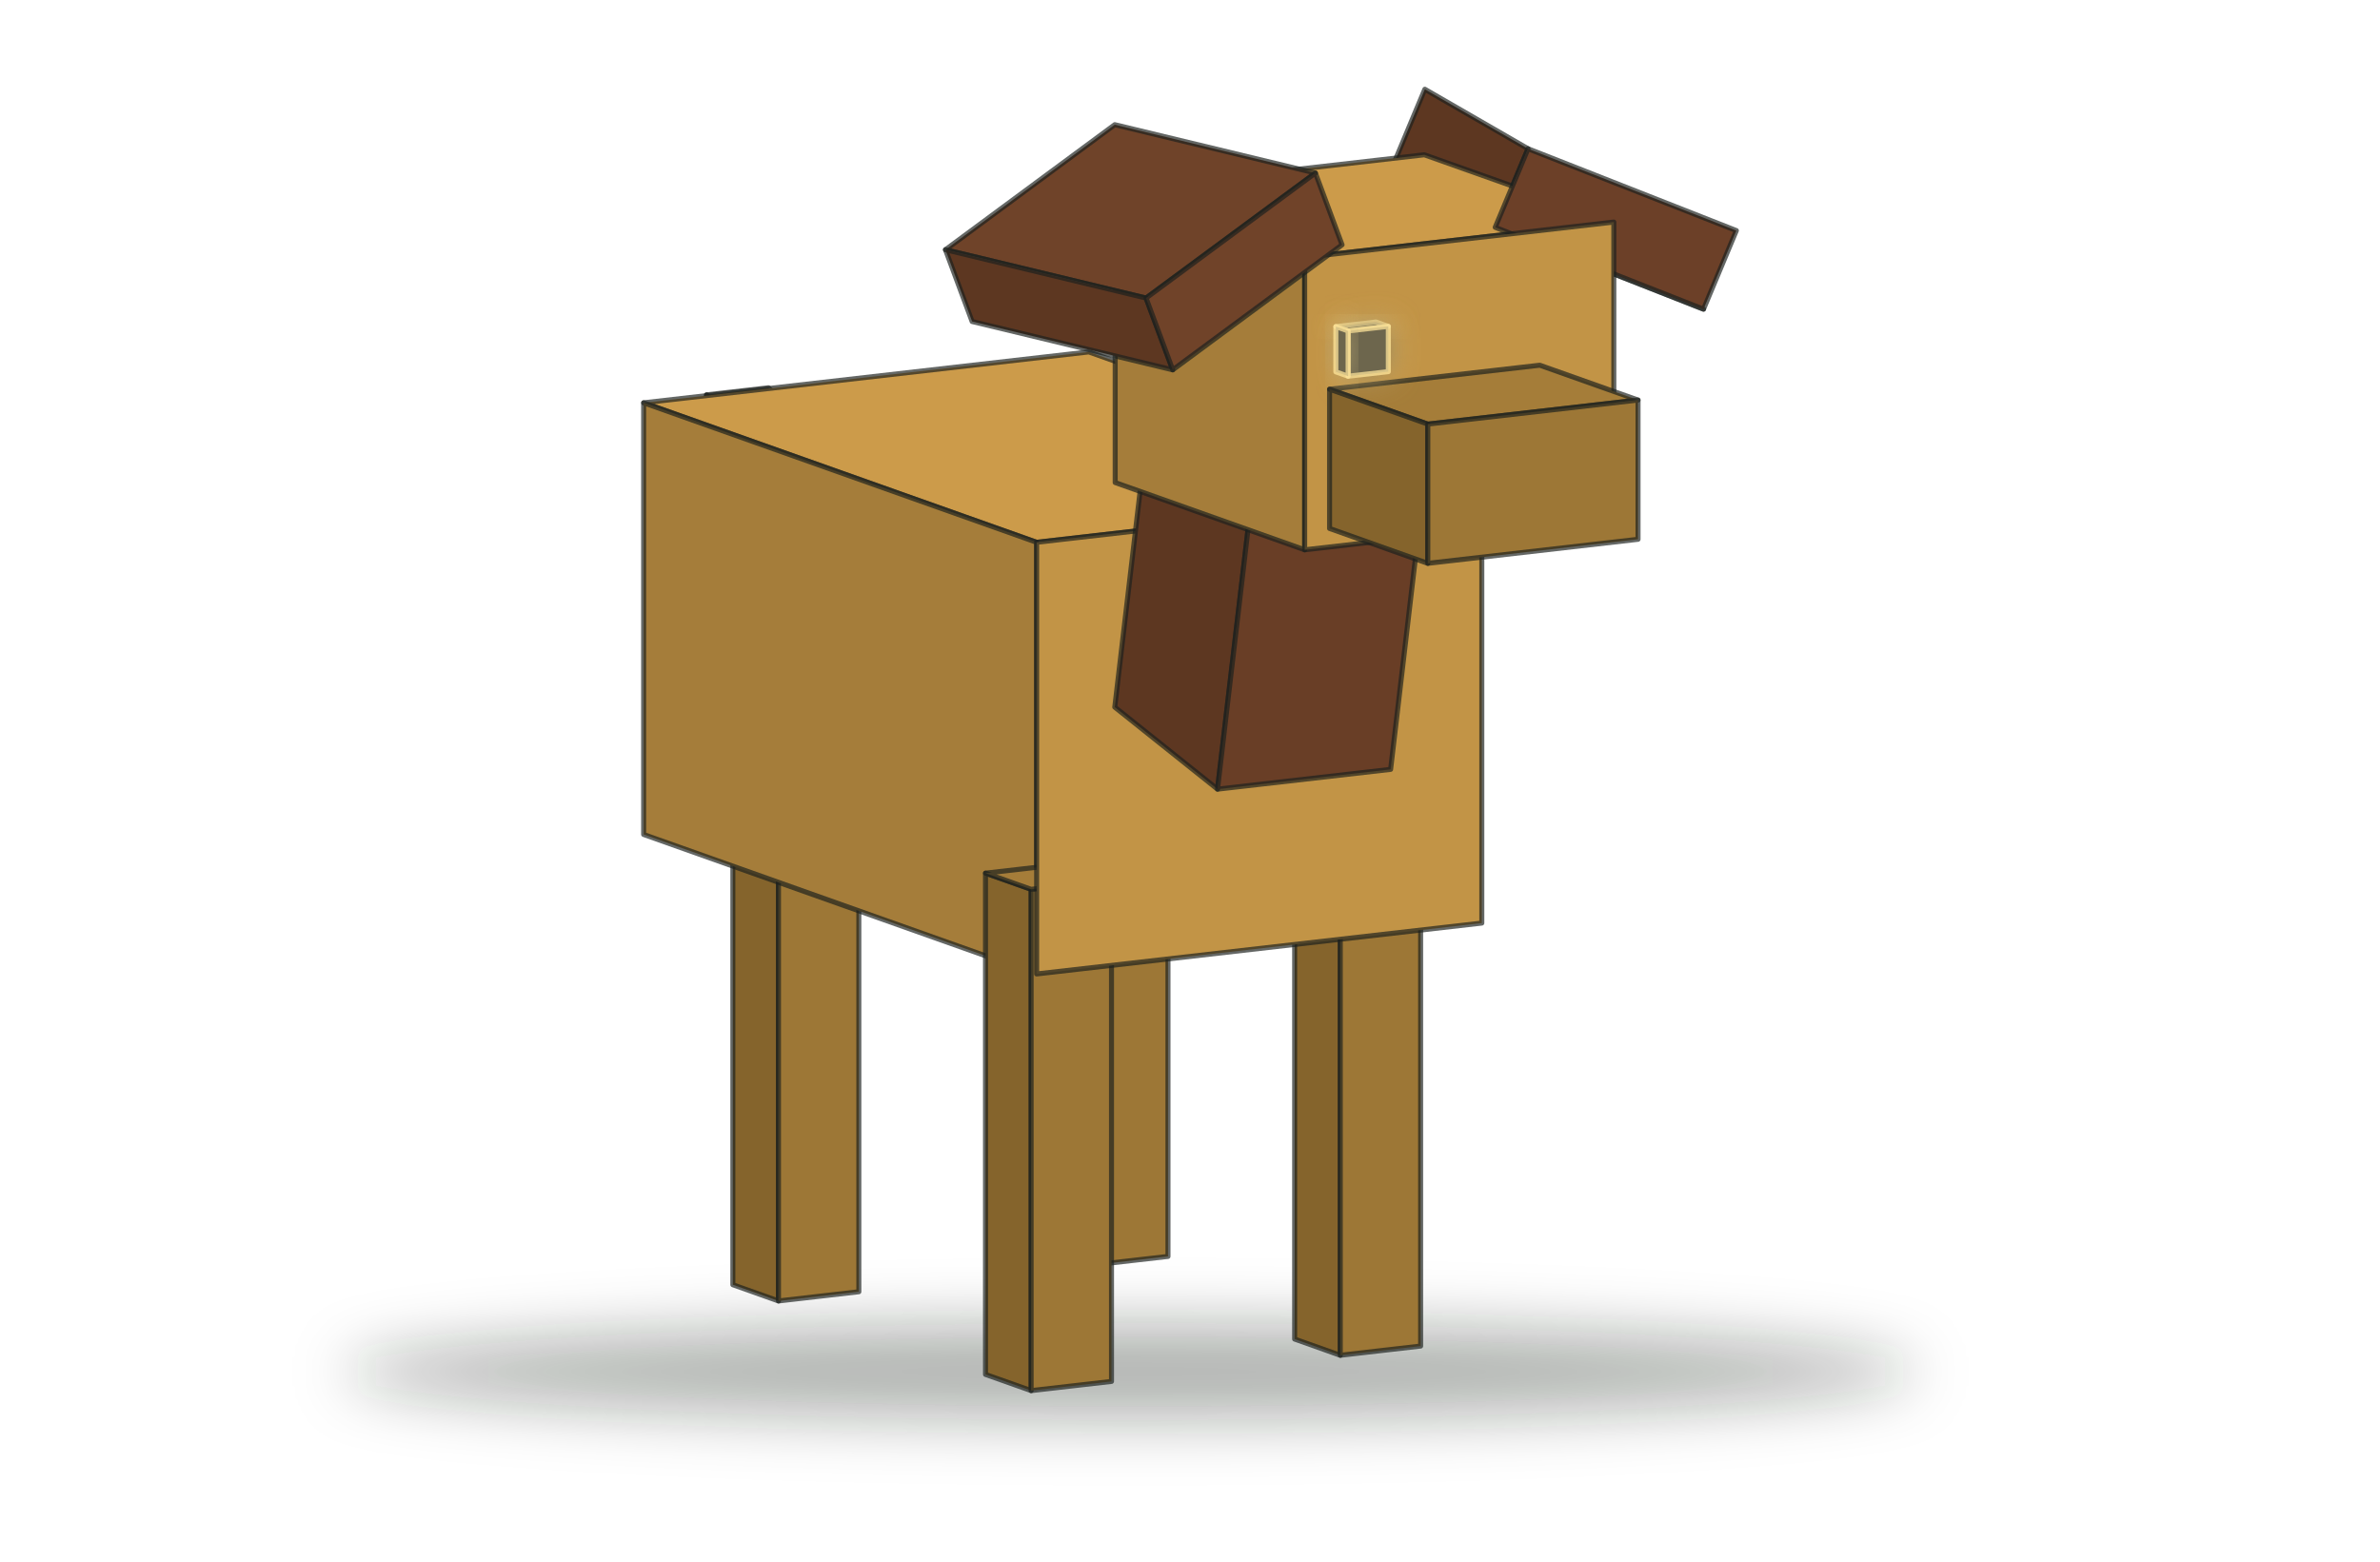
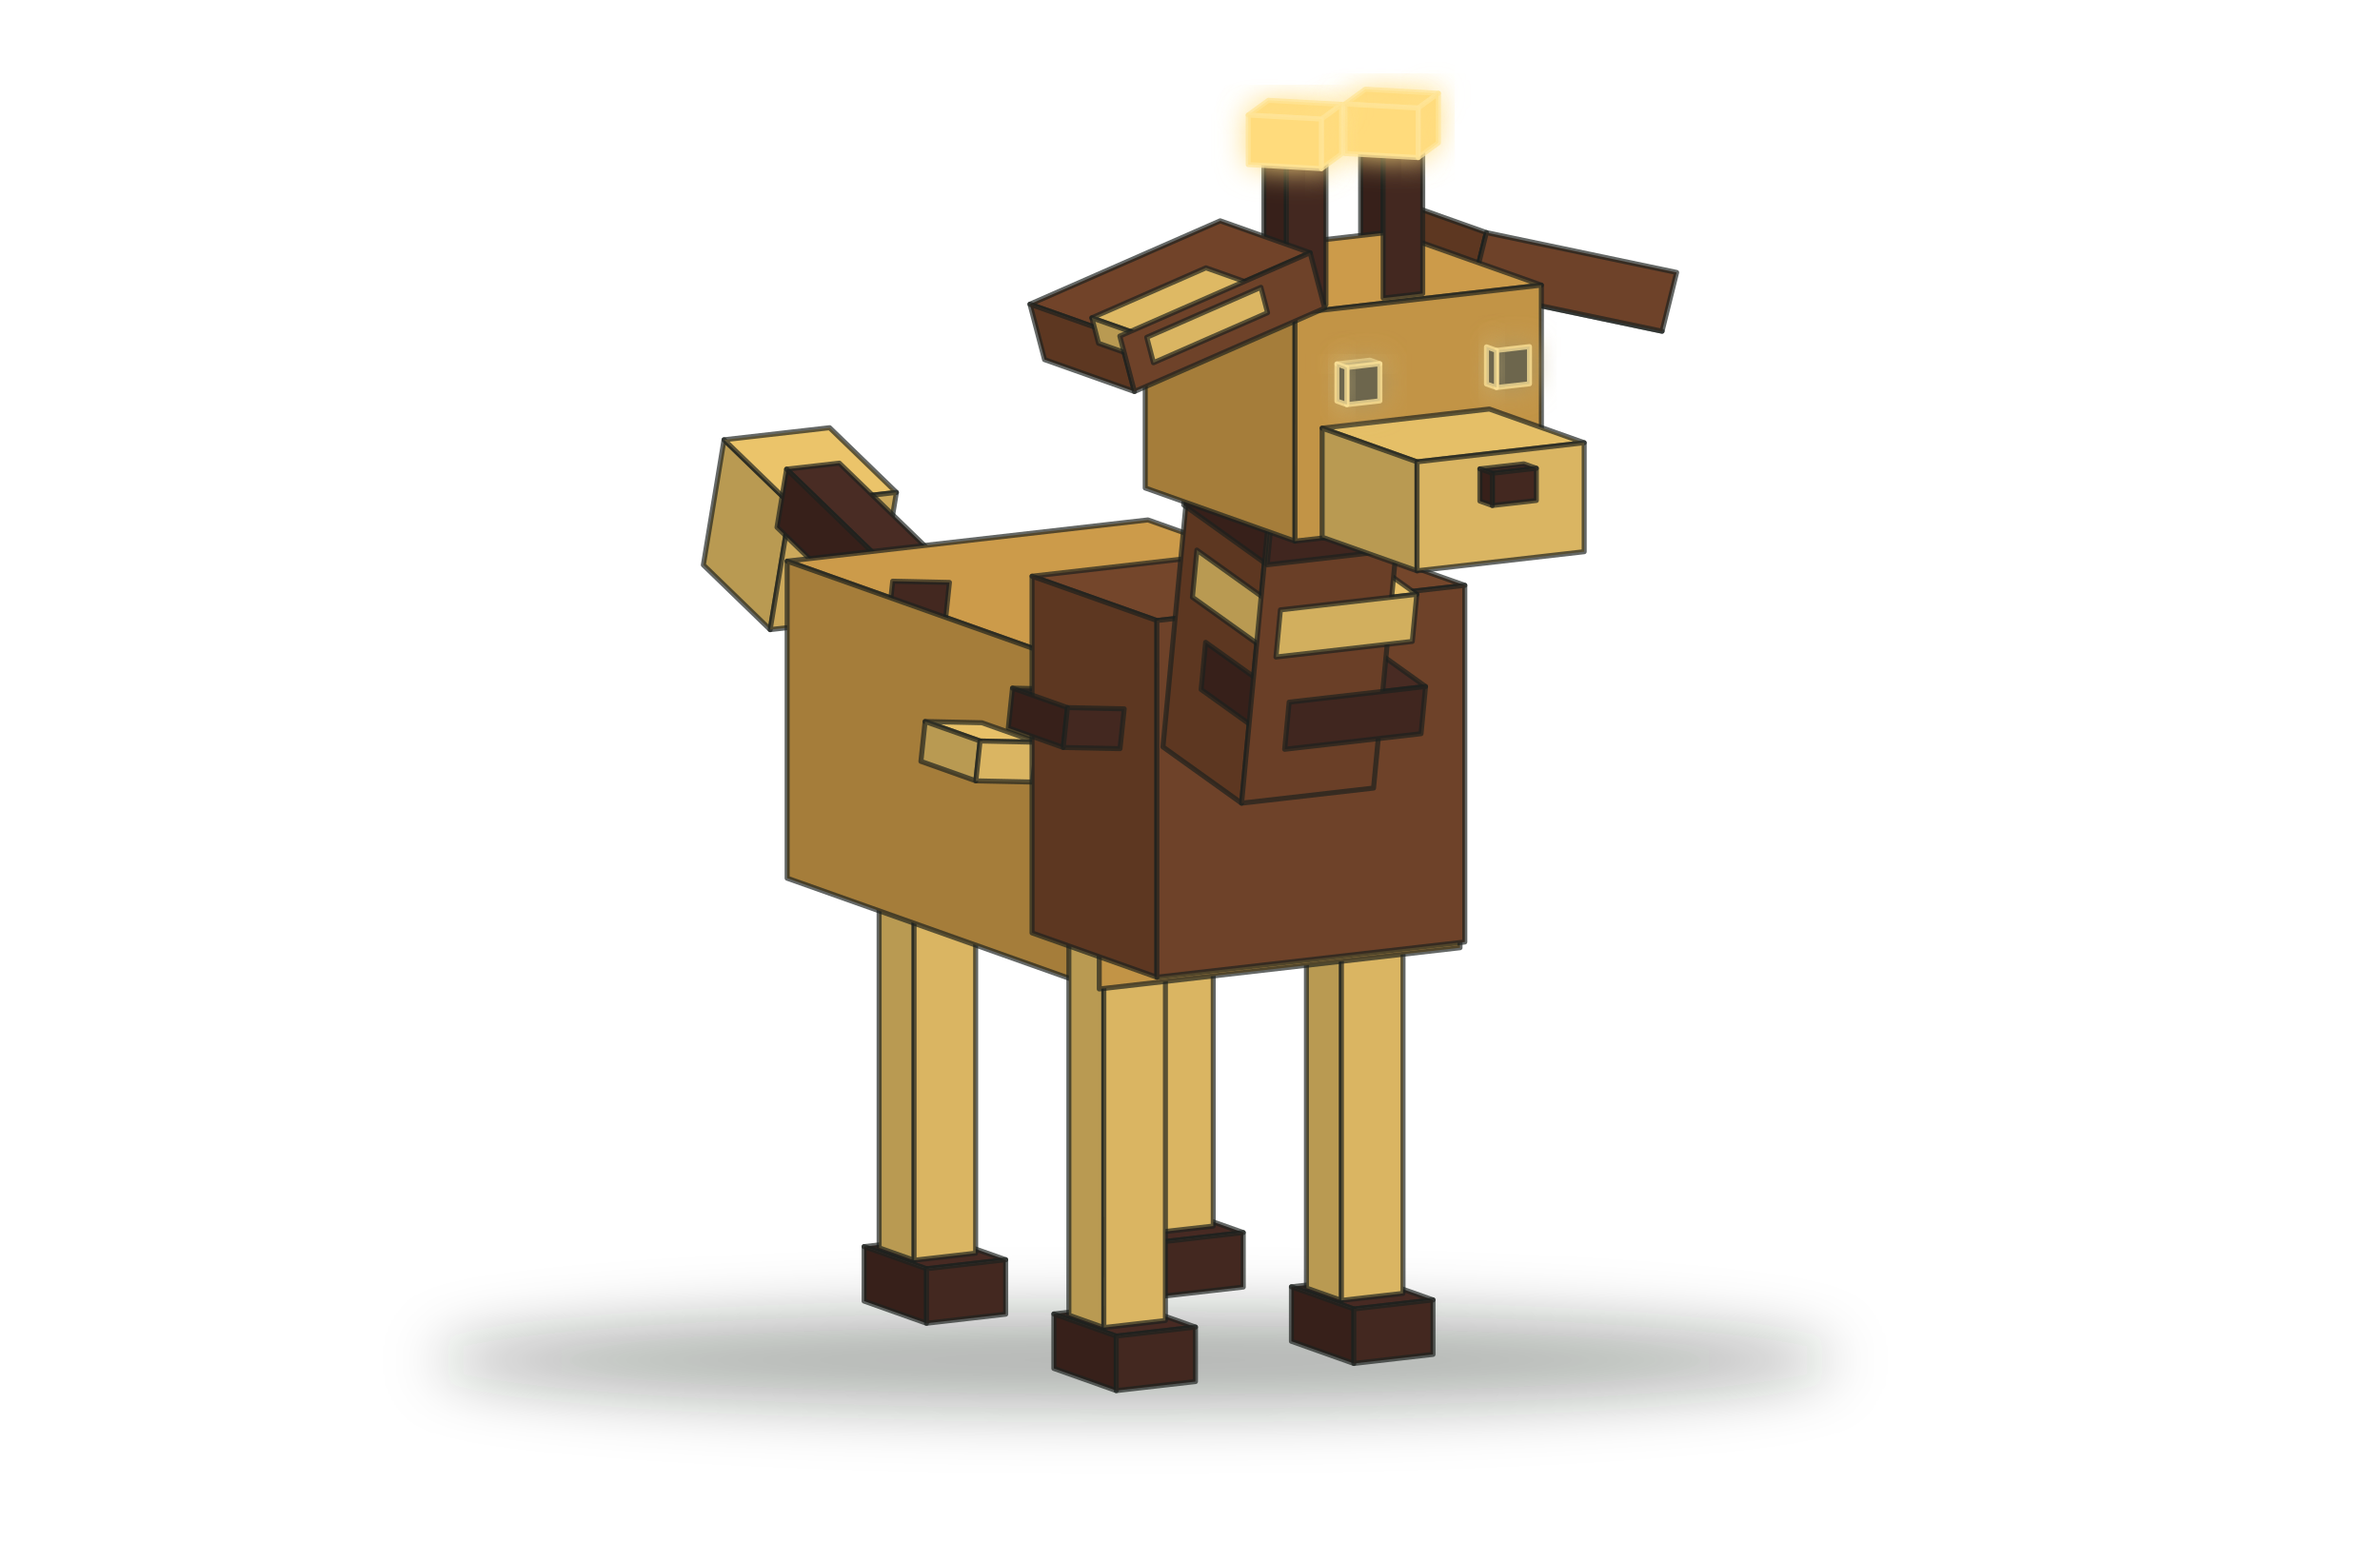
<svg xmlns="http://www.w3.org/2000/svg" width="640" height="420" viewBox="0 0 640 420" role="img" aria-labelledby="portrait-title">
  <defs>
    <filter id="portrait-glow" x="-80%" y="-80%" width="260%" height="260%">
      <feGaussianBlur stdDeviation="4" result="blur" />
      <feMerge>
        <feMergeNode in="blur" />
        <feMergeNode in="SourceGraphic" />
      </feMerge>
    </filter>
    <filter id="portrait-shadow" x="-40%" y="-80%" width="180%" height="260%">
      <feGaussianBlur stdDeviation="8" />
    </filter>
  </defs>
-   <ellipse cx="303.96" cy="368.89" rx="211.57" ry="13" fill="#0c120f" opacity=".32" filter="url(#portrait-shadow)" />
+   <ellipse cx="305.28" cy="365.83" rx="188.44" ry="13" fill="#0c120f" opacity=".32" filter="url(#portrait-shadow)" />
  <g>
-     <polygon points="250.16,144.58 206.63,104.29 190.00,106.19 233.53,146.48" fill="#a9803b" stroke="#1c211e" stroke-opacity=".68" stroke-width="1.35" stroke-linejoin="round" vector-effect="non-scaling-stroke" />
-     <polygon points="230.92,163.55 233.53,146.48 190.00,106.19 187.39,123.26" fill="#85642c" stroke="#1c211e" stroke-opacity=".68" stroke-width="1.35" stroke-linejoin="round" vector-effect="non-scaling-stroke" />
-     <polygon points="292.47,340.38 292.47,205.56 280.20,201.21 280.20,336.03" fill="#85642c" stroke="#1c211e" stroke-opacity=".68" stroke-width="1.35" stroke-linejoin="round" vector-effect="non-scaling-stroke" />
-     <polygon points="314.08,337.91 314.08,203.09 292.47,205.56 292.47,340.38" fill="#9d7736" stroke="#1c211e" stroke-opacity=".68" stroke-width="1.35" stroke-linejoin="round" vector-effect="non-scaling-stroke" />
-     <polygon points="314.08,203.09 301.81,198.73 280.20,201.21 292.47,205.56" fill="#a57d39" stroke="#1c211e" stroke-opacity=".68" stroke-width="1.35" stroke-linejoin="round" vector-effect="non-scaling-stroke" />
-     <polygon points="247.55,161.65 250.16,144.58 233.53,146.48 230.92,163.55" fill="#936f32" stroke="#1c211e" stroke-opacity=".68" stroke-width="1.35" stroke-linejoin="round" vector-effect="non-scaling-stroke" />
-     <polygon points="209.34,349.89 209.34,215.06 197.07,210.71 197.07,345.53" fill="#85642c" stroke="#1c211e" stroke-opacity=".68" stroke-width="1.35" stroke-linejoin="round" vector-effect="non-scaling-stroke" />
-     <polygon points="230.95,347.41 230.95,212.59 209.34,215.06 209.34,349.89" fill="#9d7736" stroke="#1c211e" stroke-opacity=".68" stroke-width="1.35" stroke-linejoin="round" vector-effect="non-scaling-stroke" />
-     <polygon points="230.95,212.59 218.68,208.24 197.07,210.71 209.34,215.06" fill="#a57d39" stroke="#1c211e" stroke-opacity=".68" stroke-width="1.35" stroke-linejoin="round" vector-effect="non-scaling-stroke" />
-     <polygon points="398.47,132.16 292.78,94.65 173.08,108.33 278.76,145.85" fill="#cc9b4a" stroke="#1c211e" stroke-opacity=".68" stroke-width="1.35" stroke-linejoin="round" vector-effect="non-scaling-stroke" />
-     <polygon points="360.41,364.50 360.41,229.67 348.14,225.32 348.14,360.14" fill="#85642c" stroke="#1c211e" stroke-opacity=".68" stroke-width="1.35" stroke-linejoin="round" vector-effect="non-scaling-stroke" />
-     <polygon points="382.02,362.02 382.02,227.20 360.41,229.67 360.41,364.50" fill="#9d7736" stroke="#1c211e" stroke-opacity=".68" stroke-width="1.35" stroke-linejoin="round" vector-effect="non-scaling-stroke" />
-     <polygon points="278.76,261.94 278.76,145.85 173.08,108.33 173.08,224.43" fill="#a57d3a" stroke="#1c211e" stroke-opacity=".68" stroke-width="1.35" stroke-linejoin="round" vector-effect="non-scaling-stroke" />
-     <polygon points="382.02,227.20 369.75,222.85 348.14,225.32 360.41,229.67" fill="#a57d39" stroke="#1c211e" stroke-opacity=".68" stroke-width="1.35" stroke-linejoin="round" vector-effect="non-scaling-stroke" />
-     <polygon points="277.28,374.00 277.28,239.18 265.01,234.83 265.01,369.65" fill="#85642c" stroke="#1c211e" stroke-opacity=".68" stroke-width="1.35" stroke-linejoin="round" vector-effect="non-scaling-stroke" />
-     <polygon points="298.89,371.53 298.89,236.71 277.28,239.18 277.28,374.00" fill="#9d7736" stroke="#1c211e" stroke-opacity=".68" stroke-width="1.35" stroke-linejoin="round" vector-effect="non-scaling-stroke" />
-     <polygon points="298.89,236.71 286.63,232.35 265.01,234.83 277.28,239.18" fill="#a57d39" stroke="#1c211e" stroke-opacity=".68" stroke-width="1.35" stroke-linejoin="round" vector-effect="non-scaling-stroke" />
-     <polygon points="398.47,248.26 398.47,132.16 278.76,145.85 278.76,261.94" fill="#c29446" stroke="#1c211e" stroke-opacity=".68" stroke-width="1.35" stroke-linejoin="round" vector-effect="non-scaling-stroke" />
-     <polygon points="327.40,212.24 342.23,85.93 314.60,63.87 299.77,190.18" fill="#5d3721" stroke="#1c211e" stroke-opacity=".68" stroke-width="1.35" stroke-linejoin="round" vector-effect="non-scaling-stroke" />
-     <polygon points="458.09,83.15 402.07,61.14 374.32,45.14 430.34,67.15" fill="#5d3721" stroke="#1c211e" stroke-opacity=".68" stroke-width="1.35" stroke-linejoin="round" vector-effect="non-scaling-stroke" />
-     <polygon points="373.95,206.92 388.78,80.61 342.23,85.93 327.40,212.24" fill="#693e26" stroke="#1c211e" stroke-opacity=".68" stroke-width="1.35" stroke-linejoin="round" vector-effect="non-scaling-stroke" />
-     <polygon points="388.78,80.61 361.15,58.55 314.60,63.87 342.23,85.93" fill="#77482c" stroke="#1c211e" stroke-opacity=".68" stroke-width="1.35" stroke-linejoin="round" vector-effect="non-scaling-stroke" />
-     <polygon points="402.07,61.14 410.90,40.00 383.15,24.00 374.32,45.14" fill="#5d3721" stroke="#1c211e" stroke-opacity=".68" stroke-width="1.35" stroke-linejoin="round" vector-effect="non-scaling-stroke" />
-     <polygon points="433.97,59.72 383.01,41.63 299.88,51.14 350.84,69.22" fill="#cc9b4a" stroke="#1c211e" stroke-opacity=".68" stroke-width="1.35" stroke-linejoin="round" vector-effect="non-scaling-stroke" />
-     <polygon points="458.09,83.15 466.92,62.01 410.90,40.00 402.07,61.14" fill="#6c4028" stroke="#1c211e" stroke-opacity=".68" stroke-width="1.35" stroke-linejoin="round" vector-effect="non-scaling-stroke" />
-     <polygon points="350.84,147.87 350.84,69.22 299.88,51.14 299.88,129.78" fill="#a57d3a" stroke="#1c211e" stroke-opacity=".68" stroke-width="1.35" stroke-linejoin="round" vector-effect="non-scaling-stroke" />
-     <polygon points="426.53,81.69 423.23,80.52 412.42,81.76 415.72,82.93" fill="#6d664d" stroke="#ffe59a" stroke-opacity=".74" stroke-width="1.35" stroke-linejoin="round" vector-effect="non-scaling-stroke" filter="url(#portrait-glow)" />
-     <polygon points="426.53,93.86 426.53,81.69 415.72,82.93 415.72,95.10" fill="#6d664d" stroke="#ffe59a" stroke-opacity=".74" stroke-width="1.35" stroke-linejoin="round" vector-effect="non-scaling-stroke" filter="url(#portrait-glow)" />
-     <polygon points="415.72,95.10 415.72,82.93 412.42,81.76 412.42,93.93" fill="#6d664d" stroke="#ffe59a" stroke-opacity=".74" stroke-width="1.35" stroke-linejoin="round" vector-effect="non-scaling-stroke" filter="url(#portrait-glow)" />
-     <polygon points="353.72,46.53 299.77,33.53 254.24,67.16 308.18,80.16" fill="#6f4329" stroke="#1c211e" stroke-opacity=".68" stroke-width="1.35" stroke-linejoin="round" vector-effect="non-scaling-stroke" />
-     <polygon points="433.97,138.36 433.97,59.72 350.84,69.22 350.84,147.87" fill="#c29446" stroke="#1c211e" stroke-opacity=".68" stroke-width="1.35" stroke-linejoin="round" vector-effect="non-scaling-stroke" />
-     <polygon points="315.36,99.47 308.18,80.16 254.24,67.16 261.41,86.47" fill="#5d3721" stroke="#1c211e" stroke-opacity=".68" stroke-width="1.35" stroke-linejoin="round" vector-effect="non-scaling-stroke" />
-     <polygon points="440.48,107.59 414.06,98.22 357.53,104.68 383.95,114.06" fill="#a57d39" stroke="#1c211e" stroke-opacity=".68" stroke-width="1.35" stroke-linejoin="round" vector-effect="non-scaling-stroke" />
-     <polygon points="373.33,87.78 370.02,86.60 359.22,87.84 362.52,89.01" fill="#6d664d" stroke="#ffe59a" stroke-opacity=".74" stroke-width="1.35" stroke-linejoin="round" vector-effect="non-scaling-stroke" filter="url(#portrait-glow)" />
-     <polygon points="360.89,65.84 353.72,46.53 308.18,80.16 315.36,99.47" fill="#704329" stroke="#1c211e" stroke-opacity=".68" stroke-width="1.35" stroke-linejoin="round" vector-effect="non-scaling-stroke" />
-     <polygon points="373.33,99.95 373.33,87.78 362.52,89.01 362.52,101.18" fill="#6d664d" stroke="#ffe59a" stroke-opacity=".74" stroke-width="1.35" stroke-linejoin="round" vector-effect="non-scaling-stroke" filter="url(#portrait-glow)" />
-     <polygon points="362.52,101.18 362.52,89.01 359.22,87.84 359.22,100.01" fill="#6d664d" stroke="#ffe59a" stroke-opacity=".74" stroke-width="1.35" stroke-linejoin="round" vector-effect="non-scaling-stroke" filter="url(#portrait-glow)" />
-     <polygon points="383.95,151.51 383.95,114.06 357.53,104.68 357.53,142.13" fill="#85642c" stroke="#1c211e" stroke-opacity=".68" stroke-width="1.35" stroke-linejoin="round" vector-effect="non-scaling-stroke" />
-     <polygon points="440.48,145.04 440.48,107.59 383.95,114.06 383.95,151.51" fill="#9d7736" stroke="#1c211e" stroke-opacity=".68" stroke-width="1.35" stroke-linejoin="round" vector-effect="non-scaling-stroke" />
+     <polygon points="207.10,169.34 212.66,135.67 194.70,118.27 189.14,151.94" fill="#b99a52" stroke="#1c211e" stroke-opacity=".68" stroke-width="1.35" stroke-linejoin="round" vector-effect="non-scaling-stroke" />
+     <polygon points="241.05,132.43 223.09,115.03 194.70,118.27 212.66,135.67" fill="#ebc46a" stroke="#1c211e" stroke-opacity=".68" stroke-width="1.35" stroke-linejoin="round" vector-effect="non-scaling-stroke" />
+     <polygon points="235.49,166.09 241.05,132.43 212.66,135.67 207.10,169.34" fill="#cca95b" stroke="#1c211e" stroke-opacity=".68" stroke-width="1.35" stroke-linejoin="round" vector-effect="non-scaling-stroke" />
+     <polygon points="265.48,163.09 225.71,124.56 211.52,126.18 251.29,164.71" fill="#492c24" stroke="#1c211e" stroke-opacity=".68" stroke-width="1.35" stroke-linejoin="round" vector-effect="non-scaling-stroke" />
+     <polygon points="248.71,180.34 251.29,164.71 211.52,126.18 208.94,141.81" fill="#37201a" stroke="#1c211e" stroke-opacity=".68" stroke-width="1.35" stroke-linejoin="round" vector-effect="non-scaling-stroke" />
+     <polygon points="334.32,331.49 317.53,325.54 296.24,327.97 313.03,333.93" fill="#472a23" stroke="#1c211e" stroke-opacity=".68" stroke-width="1.35" stroke-linejoin="round" vector-effect="non-scaling-stroke" />
+     <polygon points="262.90,178.72 265.48,163.09 251.29,164.71 248.71,180.34" fill="#3e241e" stroke="#1c211e" stroke-opacity=".68" stroke-width="1.35" stroke-linejoin="round" vector-effect="non-scaling-stroke" />
+     <polygon points="313.03,348.58 313.03,333.93 296.24,327.97 296.24,342.63" fill="#37201a" stroke="#1c211e" stroke-opacity=".68" stroke-width="1.35" stroke-linejoin="round" vector-effect="non-scaling-stroke" />
+     <polygon points="309.68,331.63 309.68,225.12 300.28,221.79 300.28,328.30" fill="#b99a52" stroke="#1c211e" stroke-opacity=".68" stroke-width="1.35" stroke-linejoin="round" vector-effect="non-scaling-stroke" />
+     <polygon points="334.32,346.15 334.32,331.49 313.03,333.93 313.03,348.58" fill="#432820" stroke="#1c211e" stroke-opacity=".68" stroke-width="1.35" stroke-linejoin="round" vector-effect="non-scaling-stroke" />
+     <polygon points="326.25,329.74 326.25,223.23 309.68,225.12 309.68,331.63" fill="#dab562" stroke="#1c211e" stroke-opacity=".68" stroke-width="1.35" stroke-linejoin="round" vector-effect="non-scaling-stroke" />
+     <polygon points="326.25,223.23 316.85,219.89 300.28,221.79 309.68,225.12" fill="#e5bf67" stroke="#1c211e" stroke-opacity=".68" stroke-width="1.35" stroke-linejoin="round" vector-effect="non-scaling-stroke" />
+     <polygon points="344.09,161.74 329.32,156.49 314.05,160.31 328.82,165.56" fill="#462a22" stroke="#1c211e" stroke-opacity=".68" stroke-width="1.35" stroke-linejoin="round" vector-effect="non-scaling-stroke" />
+     <polygon points="329.95,176.01 328.82,165.56 314.05,160.31 315.18,170.77" fill="#37201a" stroke="#1c211e" stroke-opacity=".68" stroke-width="1.35" stroke-linejoin="round" vector-effect="non-scaling-stroke" />
+     <polygon points="270.44,338.80 253.65,332.84 232.36,335.27 249.14,341.23" fill="#472a23" stroke="#1c211e" stroke-opacity=".68" stroke-width="1.35" stroke-linejoin="round" vector-effect="non-scaling-stroke" />
+     <polygon points="326.89,157.72 294.66,146.29 223.68,154.40 255.91,165.84" fill="#cc9b4a" stroke="#1c211e" stroke-opacity=".68" stroke-width="1.35" stroke-linejoin="round" vector-effect="non-scaling-stroke" />
+     <polygon points="249.14,355.89 249.14,341.23 232.36,335.27 232.36,349.93" fill="#37201a" stroke="#1c211e" stroke-opacity=".68" stroke-width="1.35" stroke-linejoin="round" vector-effect="non-scaling-stroke" />
+     <polygon points="345.22,172.19 344.09,161.74 328.82,165.56 329.95,176.01" fill="#432820" stroke="#1c211e" stroke-opacity=".68" stroke-width="1.35" stroke-linejoin="round" vector-effect="non-scaling-stroke" />
+     <polygon points="245.80,338.94 245.80,232.43 236.40,229.09 236.40,335.60" fill="#b99a52" stroke="#1c211e" stroke-opacity=".68" stroke-width="1.35" stroke-linejoin="round" vector-effect="non-scaling-stroke" />
+     <polygon points="270.44,353.45 270.44,338.80 249.14,341.23 249.14,355.89" fill="#432820" stroke="#1c211e" stroke-opacity=".68" stroke-width="1.35" stroke-linejoin="round" vector-effect="non-scaling-stroke" />
+     <polygon points="262.36,337.04 262.36,230.53 245.80,232.43 245.80,338.94" fill="#dab562" stroke="#1c211e" stroke-opacity=".68" stroke-width="1.35" stroke-linejoin="round" vector-effect="non-scaling-stroke" />
+     <polygon points="255.91,240.45 255.91,165.84 223.68,154.40 223.68,229.01" fill="#a57d3a" stroke="#1c211e" stroke-opacity=".68" stroke-width="1.35" stroke-linejoin="round" vector-effect="non-scaling-stroke" />
+     <polygon points="262.36,230.53 252.96,227.20 236.40,229.09 245.80,232.43" fill="#e5bf67" stroke="#1c211e" stroke-opacity=".68" stroke-width="1.35" stroke-linejoin="round" vector-effect="non-scaling-stroke" />
+     <polygon points="326.89,232.34 326.89,157.72 255.91,165.84 255.91,240.45" fill="#c29446" stroke="#1c211e" stroke-opacity=".68" stroke-width="1.35" stroke-linejoin="round" vector-effect="non-scaling-stroke" />
+     <polygon points="367.59,152.76 352.82,147.51 337.55,151.33 352.32,156.58" fill="#462a22" stroke="#1c211e" stroke-opacity=".68" stroke-width="1.35" stroke-linejoin="round" vector-effect="non-scaling-stroke" />
+     <polygon points="353.45,167.03 352.32,156.58 337.55,151.33 338.68,161.79" fill="#37201a" stroke="#1c211e" stroke-opacity=".68" stroke-width="1.35" stroke-linejoin="round" vector-effect="non-scaling-stroke" />
+     <polygon points="255.31,156.64 240.54,151.40 225.27,151.07 240.05,156.31" fill="#472b23" stroke="#1c211e" stroke-opacity=".68" stroke-width="1.35" stroke-linejoin="round" vector-effect="non-scaling-stroke" />
+     <polygon points="368.72,163.21 367.59,152.76 352.32,156.58 353.45,167.03" fill="#432820" stroke="#1c211e" stroke-opacity=".68" stroke-width="1.35" stroke-linejoin="round" vector-effect="non-scaling-stroke" />
+     <polygon points="238.91,167.02 240.05,156.31 225.27,151.07 224.14,161.78" fill="#37201a" stroke="#1c211e" stroke-opacity=".68" stroke-width="1.35" stroke-linejoin="round" vector-effect="non-scaling-stroke" />
+     <polygon points="392.61,169.62 308.68,139.83 211.67,150.92 295.60,180.71" fill="#cc9b4a" stroke="#1c211e" stroke-opacity=".68" stroke-width="1.35" stroke-linejoin="round" vector-effect="non-scaling-stroke" />
+     <polygon points="385.35,349.61 368.56,343.65 347.27,346.08 364.05,352.04" fill="#472a23" stroke="#1c211e" stroke-opacity=".68" stroke-width="1.35" stroke-linejoin="round" vector-effect="non-scaling-stroke" />
+     <polygon points="364.05,366.70 364.05,352.04 347.27,346.08 347.27,360.74" fill="#37201a" stroke="#1c211e" stroke-opacity=".68" stroke-width="1.35" stroke-linejoin="round" vector-effect="non-scaling-stroke" />
+     <polygon points="254.18,167.35 255.31,156.64 240.05,156.31 238.91,167.02" fill="#432820" stroke="#1c211e" stroke-opacity=".68" stroke-width="1.35" stroke-linejoin="round" vector-effect="non-scaling-stroke" />
+     <polygon points="360.71,349.74 360.71,243.23 351.31,239.90 351.31,346.41" fill="#b99a52" stroke="#1c211e" stroke-opacity=".68" stroke-width="1.35" stroke-linejoin="round" vector-effect="non-scaling-stroke" />
+     <polygon points="385.35,364.26 385.35,349.61 364.05,352.04 364.05,366.70" fill="#432820" stroke="#1c211e" stroke-opacity=".68" stroke-width="1.35" stroke-linejoin="round" vector-effect="non-scaling-stroke" />
+     <polygon points="377.28,347.85 377.28,241.34 360.71,243.23 360.71,349.74" fill="#dab562" stroke="#1c211e" stroke-opacity=".68" stroke-width="1.35" stroke-linejoin="round" vector-effect="non-scaling-stroke" />
+     <polygon points="295.60,265.98 295.60,180.71 211.67,150.92 211.67,236.19" fill="#a57d3a" stroke="#1c211e" stroke-opacity=".68" stroke-width="1.35" stroke-linejoin="round" vector-effect="non-scaling-stroke" />
+     <polygon points="377.28,241.34 367.88,238.00 351.31,239.90 360.71,243.23" fill="#e5bf67" stroke="#1c211e" stroke-opacity=".68" stroke-width="1.35" stroke-linejoin="round" vector-effect="non-scaling-stroke" />
+     <polygon points="391.09,195.74 376.32,190.50 361.05,194.32 375.82,199.56" fill="#e2bc66" stroke="#1c211e" stroke-opacity=".68" stroke-width="1.35" stroke-linejoin="round" vector-effect="non-scaling-stroke" />
+     <polygon points="376.95,210.01 375.82,199.56 361.05,194.32 362.18,204.77" fill="#b99a52" stroke="#1c211e" stroke-opacity=".68" stroke-width="1.35" stroke-linejoin="round" vector-effect="non-scaling-stroke" />
+     <polygon points="278.81,199.62 264.04,194.38 248.77,194.05 263.55,199.29" fill="#e7c068" stroke="#1c211e" stroke-opacity=".68" stroke-width="1.35" stroke-linejoin="round" vector-effect="non-scaling-stroke" />
+     <polygon points="392.22,206.19 391.09,195.74 375.82,199.56 376.95,210.01" fill="#dab562" stroke="#1c211e" stroke-opacity=".68" stroke-width="1.35" stroke-linejoin="round" vector-effect="non-scaling-stroke" />
+     <polygon points="262.41,210.01 263.55,199.29 248.77,194.05 247.64,204.76" fill="#b99a52" stroke="#1c211e" stroke-opacity=".68" stroke-width="1.35" stroke-linejoin="round" vector-effect="non-scaling-stroke" />
+     <polygon points="321.47,356.91 304.68,350.95 283.39,353.39 300.17,359.34" fill="#472a23" stroke="#1c211e" stroke-opacity=".68" stroke-width="1.35" stroke-linejoin="round" vector-effect="non-scaling-stroke" />
+     <polygon points="300.17,374.00 300.17,359.34 283.39,353.39 283.39,368.04" fill="#37201a" stroke="#1c211e" stroke-opacity=".68" stroke-width="1.35" stroke-linejoin="round" vector-effect="non-scaling-stroke" />
+     <polygon points="277.68,210.33 278.81,199.62 263.55,199.29 262.41,210.01" fill="#dab562" stroke="#1c211e" stroke-opacity=".68" stroke-width="1.35" stroke-linejoin="round" vector-effect="non-scaling-stroke" />
+     <polygon points="296.83,357.05 296.83,250.54 287.43,247.20 287.43,353.71" fill="#b99a52" stroke="#1c211e" stroke-opacity=".68" stroke-width="1.35" stroke-linejoin="round" vector-effect="non-scaling-stroke" />
+     <polygon points="321.47,371.57 321.47,356.91 300.17,359.34 300.17,374.00" fill="#432820" stroke="#1c211e" stroke-opacity=".68" stroke-width="1.35" stroke-linejoin="round" vector-effect="non-scaling-stroke" />
+     <polygon points="313.39,355.15 313.39,248.64 296.83,250.54 296.83,357.05" fill="#dab562" stroke="#1c211e" stroke-opacity=".68" stroke-width="1.35" stroke-linejoin="round" vector-effect="non-scaling-stroke" />
+     <polygon points="313.39,248.64 303.99,245.31 287.43,247.20 296.83,250.54" fill="#e5bf67" stroke="#1c211e" stroke-opacity=".68" stroke-width="1.35" stroke-linejoin="round" vector-effect="non-scaling-stroke" />
+     <polygon points="393.90,157.42 360.33,145.50 277.52,154.97 311.09,166.89" fill="#74462b" stroke="#1c211e" stroke-opacity=".68" stroke-width="1.35" stroke-linejoin="round" vector-effect="non-scaling-stroke" />
+     <polygon points="392.61,254.89 392.61,169.62 295.60,180.71 295.60,265.98" fill="#c29446" stroke="#1c211e" stroke-opacity=".68" stroke-width="1.35" stroke-linejoin="round" vector-effect="non-scaling-stroke" />
+     <polygon points="302.31,190.64 287.54,185.40 272.27,185.07 287.05,190.31" fill="#472b23" stroke="#1c211e" stroke-opacity=".68" stroke-width="1.35" stroke-linejoin="round" vector-effect="non-scaling-stroke" />
+     <polygon points="311.09,262.82 311.09,166.89 277.52,154.97 277.52,250.90" fill="#5d3721" stroke="#1c211e" stroke-opacity=".68" stroke-width="1.35" stroke-linejoin="round" vector-effect="non-scaling-stroke" />
+     <polygon points="285.91,201.03 287.05,190.31 272.27,185.07 271.14,195.78" fill="#37201a" stroke="#1c211e" stroke-opacity=".68" stroke-width="1.35" stroke-linejoin="round" vector-effect="non-scaling-stroke" />
+     <polygon points="393.90,253.35 393.90,157.42 311.09,166.89 311.09,262.82" fill="#6e4229" stroke="#1c211e" stroke-opacity=".68" stroke-width="1.35" stroke-linejoin="round" vector-effect="non-scaling-stroke" />
+     <polygon points="301.18,201.35 302.31,190.64 287.05,190.31 285.91,201.03" fill="#432820" stroke="#1c211e" stroke-opacity=".68" stroke-width="1.35" stroke-linejoin="round" vector-effect="non-scaling-stroke" />
+     <polygon points="383.34,184.64 360.88,168.56 324.20,172.75 346.66,188.84" fill="#482b23" stroke="#1c211e" stroke-opacity=".68" stroke-width="1.35" stroke-linejoin="round" vector-effect="non-scaling-stroke" />
+     <polygon points="380.99,159.83 358.53,143.75 321.85,147.94 344.31,164.02" fill="#e9c269" stroke="#1c211e" stroke-opacity=".68" stroke-width="1.35" stroke-linejoin="round" vector-effect="non-scaling-stroke" />
+     <polygon points="378.64,135.01 356.18,118.93 319.50,123.12 341.96,139.20" fill="#482b23" stroke="#1c211e" stroke-opacity=".68" stroke-width="1.35" stroke-linejoin="round" vector-effect="non-scaling-stroke" />
+     <polygon points="376.29,110.19 353.83,94.11 317.15,98.30 339.61,114.39" fill="#e9c269" stroke="#1c211e" stroke-opacity=".68" stroke-width="1.35" stroke-linejoin="round" vector-effect="non-scaling-stroke" />
+     <polygon points="333.87,216.01 344.69,101.88 323.55,86.74 312.73,200.88" fill="#5d3721" stroke="#1c211e" stroke-opacity=".68" stroke-width="1.35" stroke-linejoin="round" vector-effect="non-scaling-stroke" />
+     <polygon points="345.46,201.52 346.66,188.84 324.20,172.75 323.00,185.44" fill="#37201a" stroke="#1c211e" stroke-opacity=".68" stroke-width="1.35" stroke-linejoin="round" vector-effect="non-scaling-stroke" />
+     <polygon points="343.11,176.70 344.31,164.02 321.85,147.94 320.65,160.62" fill="#b99a52" stroke="#1c211e" stroke-opacity=".68" stroke-width="1.35" stroke-linejoin="round" vector-effect="non-scaling-stroke" />
+     <polygon points="340.76,151.89 341.96,139.20 319.50,123.12 318.30,135.80" fill="#37201a" stroke="#1c211e" stroke-opacity=".68" stroke-width="1.35" stroke-linejoin="round" vector-effect="non-scaling-stroke" />
+     <polygon points="369.36,211.95 380.18,97.82 344.69,101.88 333.87,216.01" fill="#6a3f27" stroke="#1c211e" stroke-opacity=".68" stroke-width="1.35" stroke-linejoin="round" vector-effect="non-scaling-stroke" />
+     <polygon points="338.41,127.07 339.61,114.39 317.15,98.30 315.95,110.99" fill="#b99a52" stroke="#1c211e" stroke-opacity=".68" stroke-width="1.35" stroke-linejoin="round" vector-effect="non-scaling-stroke" />
+     <polygon points="446.94,89.08 395.77,78.36 371.60,69.78 422.76,80.50" fill="#5d3721" stroke="#1c211e" stroke-opacity=".68" stroke-width="1.35" stroke-linejoin="round" vector-effect="non-scaling-stroke" />
+     <polygon points="380.18,97.82 359.04,82.68 323.55,86.74 344.69,101.88" fill="#77472c" stroke="#1c211e" stroke-opacity=".68" stroke-width="1.35" stroke-linejoin="round" vector-effect="non-scaling-stroke" />
+     <polygon points="382.13,197.33 383.34,184.64 346.66,188.84 345.46,201.52" fill="#40261f" stroke="#1c211e" stroke-opacity=".68" stroke-width="1.35" stroke-linejoin="round" vector-effect="non-scaling-stroke" />
+     <polygon points="379.78,172.51 380.99,159.83 344.31,164.02 343.11,176.70" fill="#d2af5e" stroke="#1c211e" stroke-opacity=".68" stroke-width="1.35" stroke-linejoin="round" vector-effect="non-scaling-stroke" />
+     <polygon points="377.43,147.69 378.64,135.01 341.96,139.20 340.76,151.89" fill="#40261f" stroke="#1c211e" stroke-opacity=".68" stroke-width="1.35" stroke-linejoin="round" vector-effect="non-scaling-stroke" />
+     <polygon points="375.08,122.88 376.29,110.19 339.61,114.39 338.41,127.07" fill="#d2af5e" stroke="#1c211e" stroke-opacity=".68" stroke-width="1.35" stroke-linejoin="round" vector-effect="non-scaling-stroke" />
+     <polygon points="443.17,82.35 412.47,75.92 397.70,70.68 428.40,77.11" fill="#b99a52" stroke="#1c211e" stroke-opacity=".68" stroke-width="1.35" stroke-linejoin="round" vector-effect="non-scaling-stroke" />
+     <polygon points="395.77,78.36 399.70,62.55 375.53,53.97 371.60,69.78" fill="#5d3721" stroke="#1c211e" stroke-opacity=".68" stroke-width="1.35" stroke-linejoin="round" vector-effect="non-scaling-stroke" />
+     <polygon points="412.47,75.92 414.27,68.67 399.50,63.43 397.70,70.68" fill="#b99a52" stroke="#1c211e" stroke-opacity=".68" stroke-width="1.35" stroke-linejoin="round" vector-effect="non-scaling-stroke" />
+     <polygon points="443.17,82.35 444.97,75.10 414.27,68.67 412.47,75.92" fill="#dab562" stroke="#1c211e" stroke-opacity=".68" stroke-width="1.35" stroke-linejoin="round" vector-effect="non-scaling-stroke" />
+     <polygon points="446.94,89.08 450.86,73.27 399.70,62.55 395.77,78.36" fill="#6e4229" stroke="#1c211e" stroke-opacity=".68" stroke-width="1.35" stroke-linejoin="round" vector-effect="non-scaling-stroke" />
+     <polygon points="371.94,80.17 371.94,37.54 365.89,35.39 365.89,78.03" fill="#37201a" stroke="#1c211e" stroke-opacity=".68" stroke-width="1.35" stroke-linejoin="round" vector-effect="non-scaling-stroke" />
+     <polygon points="414.49,76.68 374.21,62.38 307.96,69.95 348.24,84.25" fill="#cc9b4a" stroke="#1c211e" stroke-opacity=".68" stroke-width="1.35" stroke-linejoin="round" vector-effect="non-scaling-stroke" />
+     <polygon points="382.58,36.32 376.54,34.17 365.89,35.39 371.94,37.54" fill="#472a23" stroke="#1c211e" stroke-opacity=".68" stroke-width="1.35" stroke-linejoin="round" vector-effect="non-scaling-stroke" />
+     <polygon points="382.58,78.95 382.58,36.32 371.94,37.54 371.94,80.17" fill="#432820" stroke="#1c211e" stroke-opacity=".68" stroke-width="1.35" stroke-linejoin="round" vector-effect="non-scaling-stroke" />
+     <polygon points="386.79,25.09 367.12,24.00 361.69,27.96 381.36,29.06" fill="#ffdb7b" stroke="#ffe59a" stroke-opacity=".74" stroke-width="1.35" stroke-linejoin="round" vector-effect="non-scaling-stroke" filter="url(#portrait-glow)" />
+     <polygon points="386.79,38.42 386.79,25.09 381.36,29.06 381.36,42.38" fill="#ffdb7b" stroke="#ffe59a" stroke-opacity=".74" stroke-width="1.35" stroke-linejoin="round" vector-effect="non-scaling-stroke" filter="url(#portrait-glow)" />
+     <polygon points="381.36,42.38 381.36,29.06 361.69,27.96 361.69,41.29" fill="#ffdb7b" stroke="#ffe59a" stroke-opacity=".74" stroke-width="1.35" stroke-linejoin="round" vector-effect="non-scaling-stroke" filter="url(#portrait-glow)" />
+     <polygon points="348.24,145.54 348.24,84.25 307.96,69.95 307.96,131.24" fill="#a57d3a" stroke="#1c211e" stroke-opacity=".68" stroke-width="1.35" stroke-linejoin="round" vector-effect="non-scaling-stroke" />
+     <polygon points="345.91,83.15 345.91,40.51 339.87,38.37 339.87,81.00" fill="#37201a" stroke="#1c211e" stroke-opacity=".68" stroke-width="1.35" stroke-linejoin="round" vector-effect="non-scaling-stroke" />
+     <polygon points="356.56,39.29 350.51,37.15 339.87,38.37 345.91,40.51" fill="#472a23" stroke="#1c211e" stroke-opacity=".68" stroke-width="1.35" stroke-linejoin="round" vector-effect="non-scaling-stroke" />
+     <polygon points="356.56,81.93 356.56,39.29 345.91,40.51 345.91,83.15" fill="#432820" stroke="#1c211e" stroke-opacity=".68" stroke-width="1.35" stroke-linejoin="round" vector-effect="non-scaling-stroke" />
+     <polygon points="360.76,28.07 341.09,26.98 335.66,30.94 355.33,32.03" fill="#ffdb7b" stroke="#ffe59a" stroke-opacity=".74" stroke-width="1.35" stroke-linejoin="round" vector-effect="non-scaling-stroke" filter="url(#portrait-glow)" />
+     <polygon points="360.76,41.39 360.76,28.07 355.33,32.03 355.33,45.35" fill="#ffdb7b" stroke="#ffe59a" stroke-opacity=".74" stroke-width="1.35" stroke-linejoin="round" vector-effect="non-scaling-stroke" filter="url(#portrait-glow)" />
+     <polygon points="355.33,45.35 355.33,32.03 335.66,30.94 335.66,44.26" fill="#ffdb7b" stroke="#ffe59a" stroke-opacity=".74" stroke-width="1.35" stroke-linejoin="round" vector-effect="non-scaling-stroke" filter="url(#portrait-glow)" />
+     <polygon points="411.29,93.22 408.60,92.27 399.73,93.28 402.41,94.24" fill="#6d664d" stroke="#ffe59a" stroke-opacity=".74" stroke-width="1.35" stroke-linejoin="round" vector-effect="non-scaling-stroke" filter="url(#portrait-glow)" />
+     <polygon points="414.49,137.97 414.49,76.68 348.24,84.25 348.24,145.54" fill="#c29446" stroke="#1c211e" stroke-opacity=".68" stroke-width="1.35" stroke-linejoin="round" vector-effect="non-scaling-stroke" />
+     <polygon points="411.29,103.22 411.29,93.22 402.41,94.24 402.41,104.23" fill="#6d664d" stroke="#ffe59a" stroke-opacity=".74" stroke-width="1.35" stroke-linejoin="round" vector-effect="non-scaling-stroke" filter="url(#portrait-glow)" />
+     <polygon points="402.41,104.23 402.41,94.24 399.73,93.28 399.73,103.28" fill="#6d664d" stroke="#ffe59a" stroke-opacity=".74" stroke-width="1.35" stroke-linejoin="round" vector-effect="non-scaling-stroke" filter="url(#portrait-glow)" />
+     <polygon points="352.30,67.97 328.12,59.39 276.96,81.81 301.13,90.39" fill="#714329" stroke="#1c211e" stroke-opacity=".68" stroke-width="1.35" stroke-linejoin="round" vector-effect="non-scaling-stroke" />
+     <polygon points="305.06,105.30 301.13,90.39 276.96,81.81 280.89,96.72" fill="#5d3721" stroke="#1c211e" stroke-opacity=".68" stroke-width="1.35" stroke-linejoin="round" vector-effect="non-scaling-stroke" />
+     <polygon points="339.07,77.27 324.29,72.03 293.60,85.48 308.37,90.72" fill="#deb964" stroke="#1c211e" stroke-opacity=".68" stroke-width="1.35" stroke-linejoin="round" vector-effect="non-scaling-stroke" />
+     <polygon points="426.00,119.07 400.49,110.01 355.53,115.15 381.05,124.21" fill="#e5bf67" stroke="#1c211e" stroke-opacity=".68" stroke-width="1.35" stroke-linejoin="round" vector-effect="non-scaling-stroke" />
+     <polygon points="310.17,97.56 308.37,90.72 293.60,85.48 295.40,92.32" fill="#b99a52" stroke="#1c211e" stroke-opacity=".68" stroke-width="1.35" stroke-linejoin="round" vector-effect="non-scaling-stroke" />
+     <polygon points="371.06,97.82 368.38,96.87 359.51,97.88 362.19,98.84" fill="#6d664d" stroke="#ffe59a" stroke-opacity=".74" stroke-width="1.35" stroke-linejoin="round" vector-effect="non-scaling-stroke" filter="url(#portrait-glow)" />
+     <polygon points="356.22,82.88 352.30,67.97 301.13,90.39 305.06,105.30" fill="#6e4229" stroke="#1c211e" stroke-opacity=".68" stroke-width="1.35" stroke-linejoin="round" vector-effect="non-scaling-stroke" />
+     <polygon points="371.06,107.81 371.06,97.82 362.19,98.84 362.19,108.83" fill="#6d664d" stroke="#ffe59a" stroke-opacity=".74" stroke-width="1.35" stroke-linejoin="round" vector-effect="non-scaling-stroke" filter="url(#portrait-glow)" />
+     <polygon points="362.19,108.83 362.19,98.84 359.51,97.88 359.51,107.88" fill="#6d664d" stroke="#ffe59a" stroke-opacity=".74" stroke-width="1.35" stroke-linejoin="round" vector-effect="non-scaling-stroke" filter="url(#portrait-glow)" />
+     <polygon points="381.05,153.52 381.05,124.21 355.53,115.15 355.53,144.47" fill="#b99a52" stroke="#1c211e" stroke-opacity=".68" stroke-width="1.35" stroke-linejoin="round" vector-effect="non-scaling-stroke" />
+     <polygon points="340.86,84.11 339.07,77.27 308.37,90.72 310.17,97.56" fill="#dab562" stroke="#1c211e" stroke-opacity=".68" stroke-width="1.35" stroke-linejoin="round" vector-effect="non-scaling-stroke" />
+     <polygon points="426.00,148.38 426.00,119.07 381.05,124.21 381.05,153.52" fill="#dab562" stroke="#1c211e" stroke-opacity=".68" stroke-width="1.35" stroke-linejoin="round" vector-effect="non-scaling-stroke" />
+     <polygon points="413.13,125.94 409.78,124.75 397.95,126.10 401.30,127.29" fill="#472a23" stroke="#1c211e" stroke-opacity=".68" stroke-width="1.35" stroke-linejoin="round" vector-effect="non-scaling-stroke" />
+     <polygon points="413.13,134.60 413.13,125.94 401.30,127.29 401.30,135.95" fill="#432820" stroke="#1c211e" stroke-opacity=".68" stroke-width="1.35" stroke-linejoin="round" vector-effect="non-scaling-stroke" />
+     <polygon points="401.30,135.95 401.30,127.29 397.95,126.10 397.95,134.76" fill="#37201a" stroke="#1c211e" stroke-opacity=".68" stroke-width="1.35" stroke-linejoin="round" vector-effect="non-scaling-stroke" />
  </g>
</svg>
